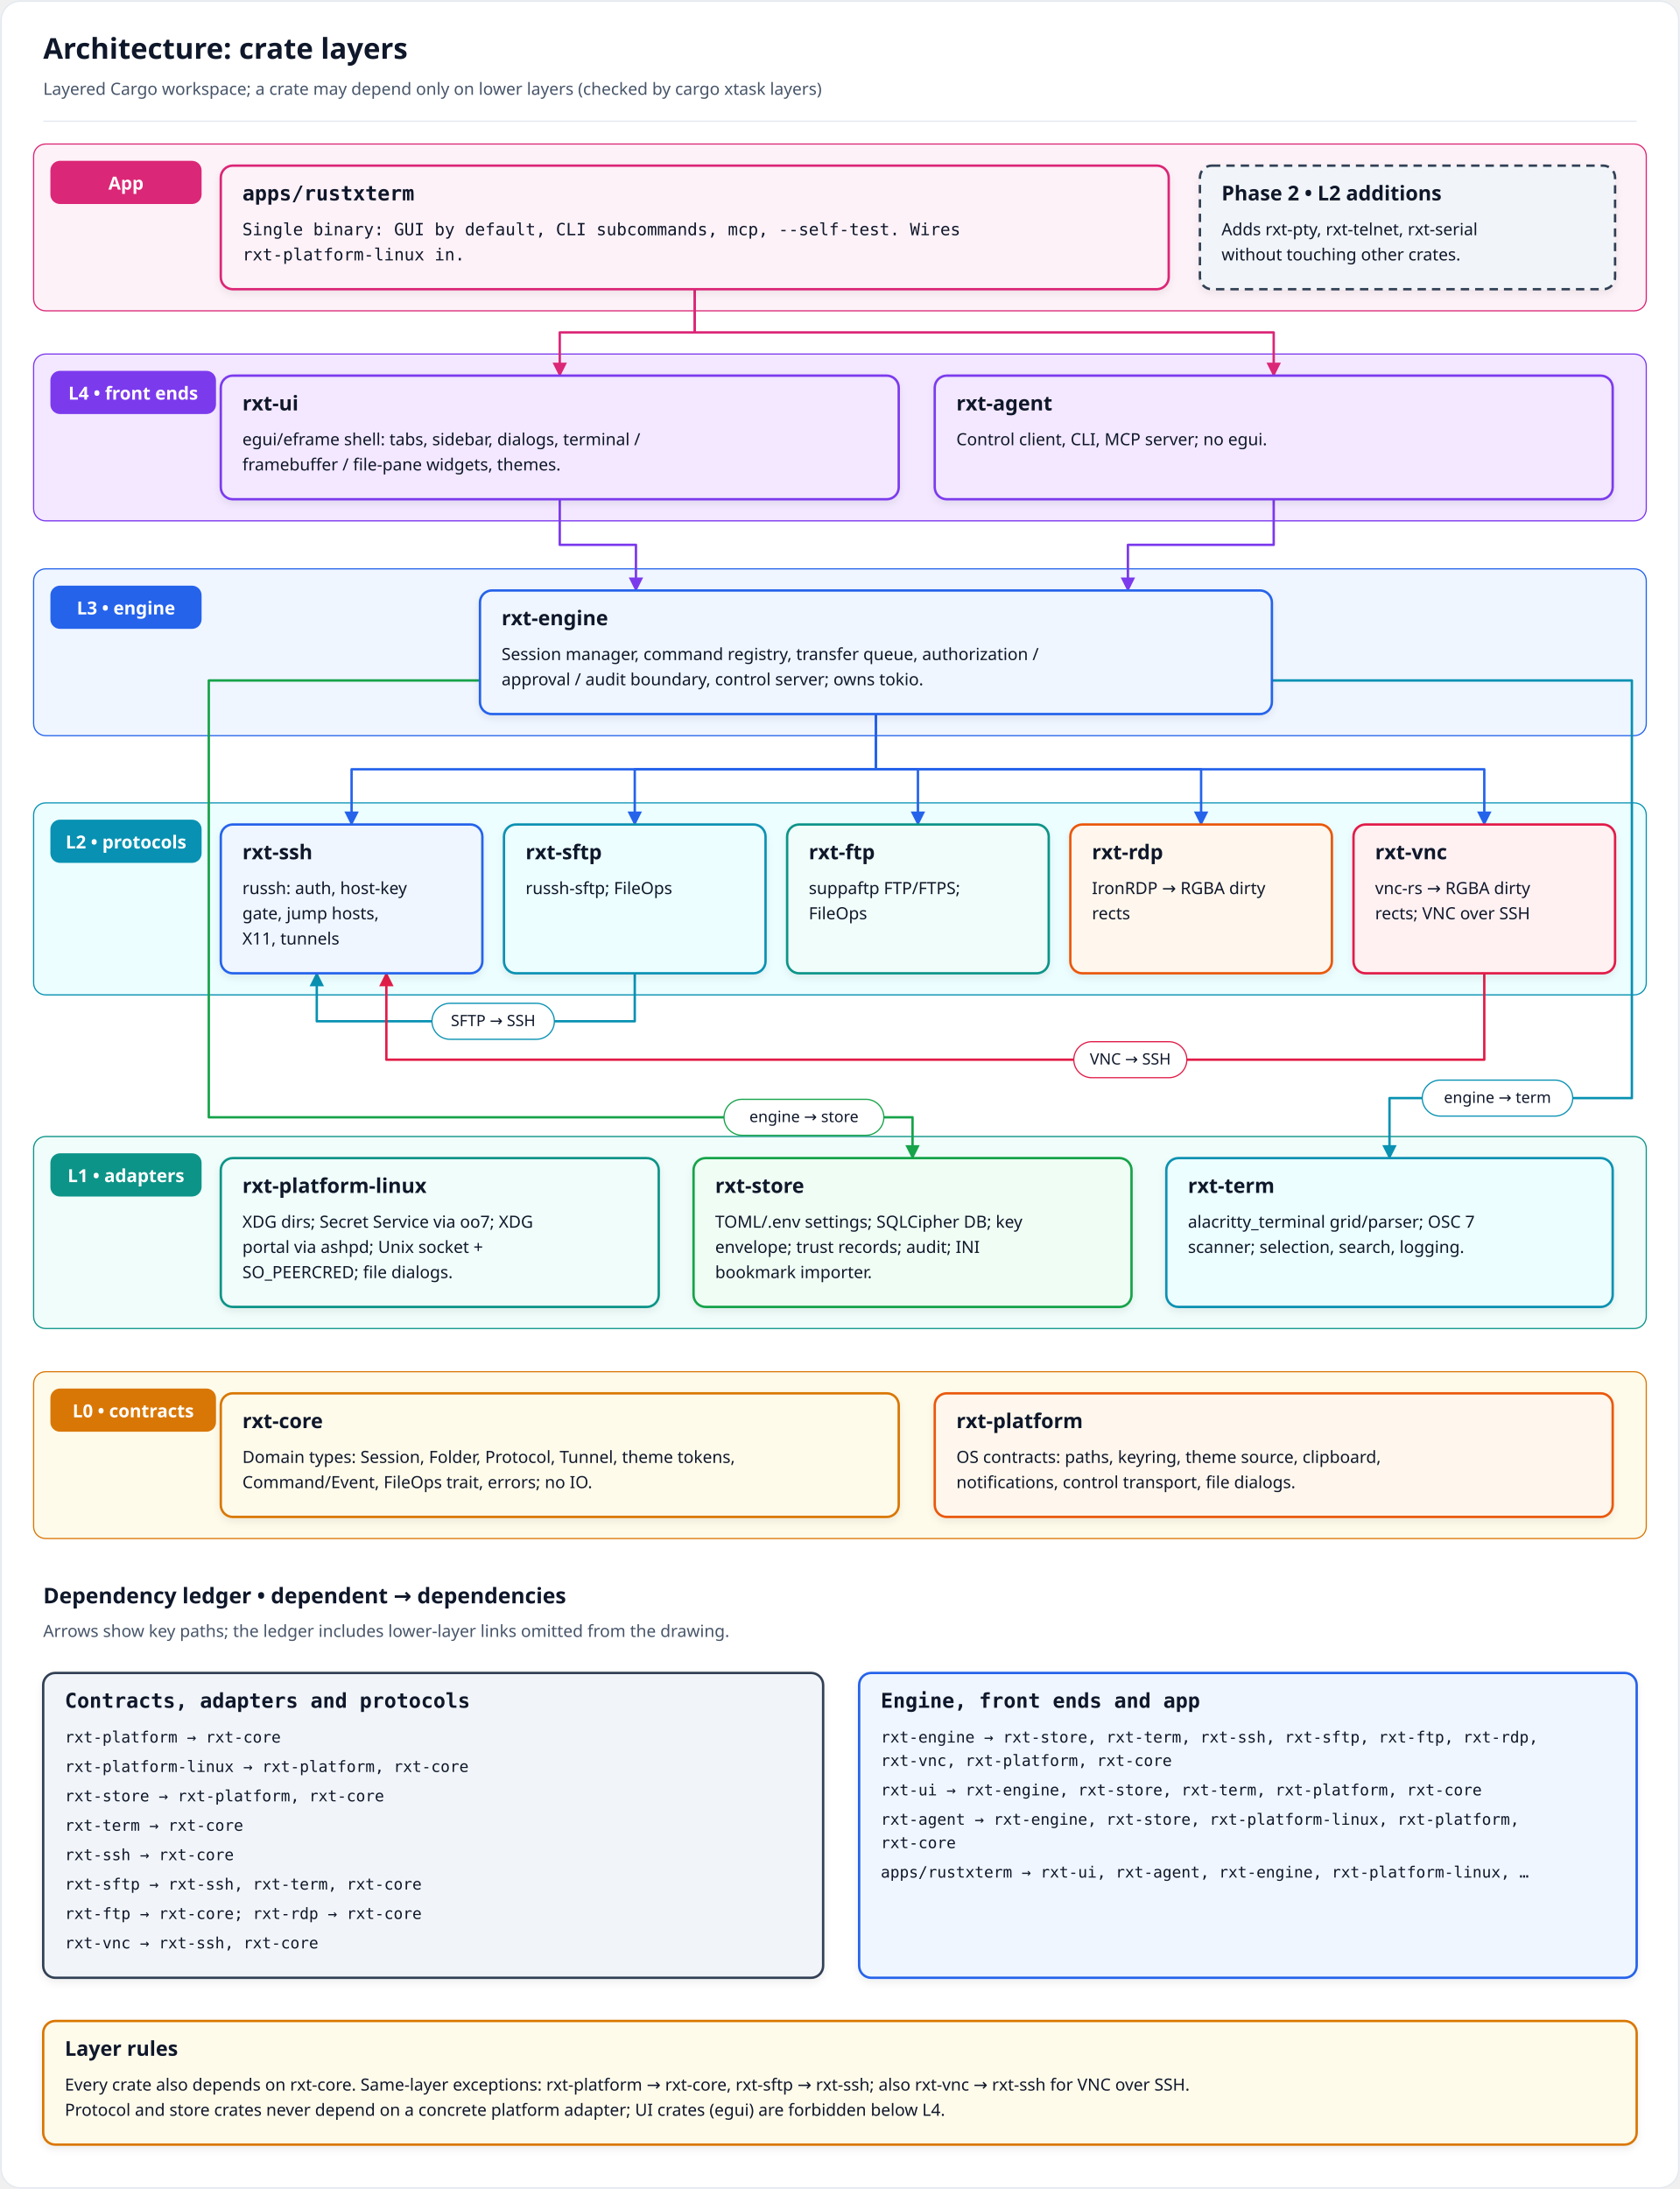
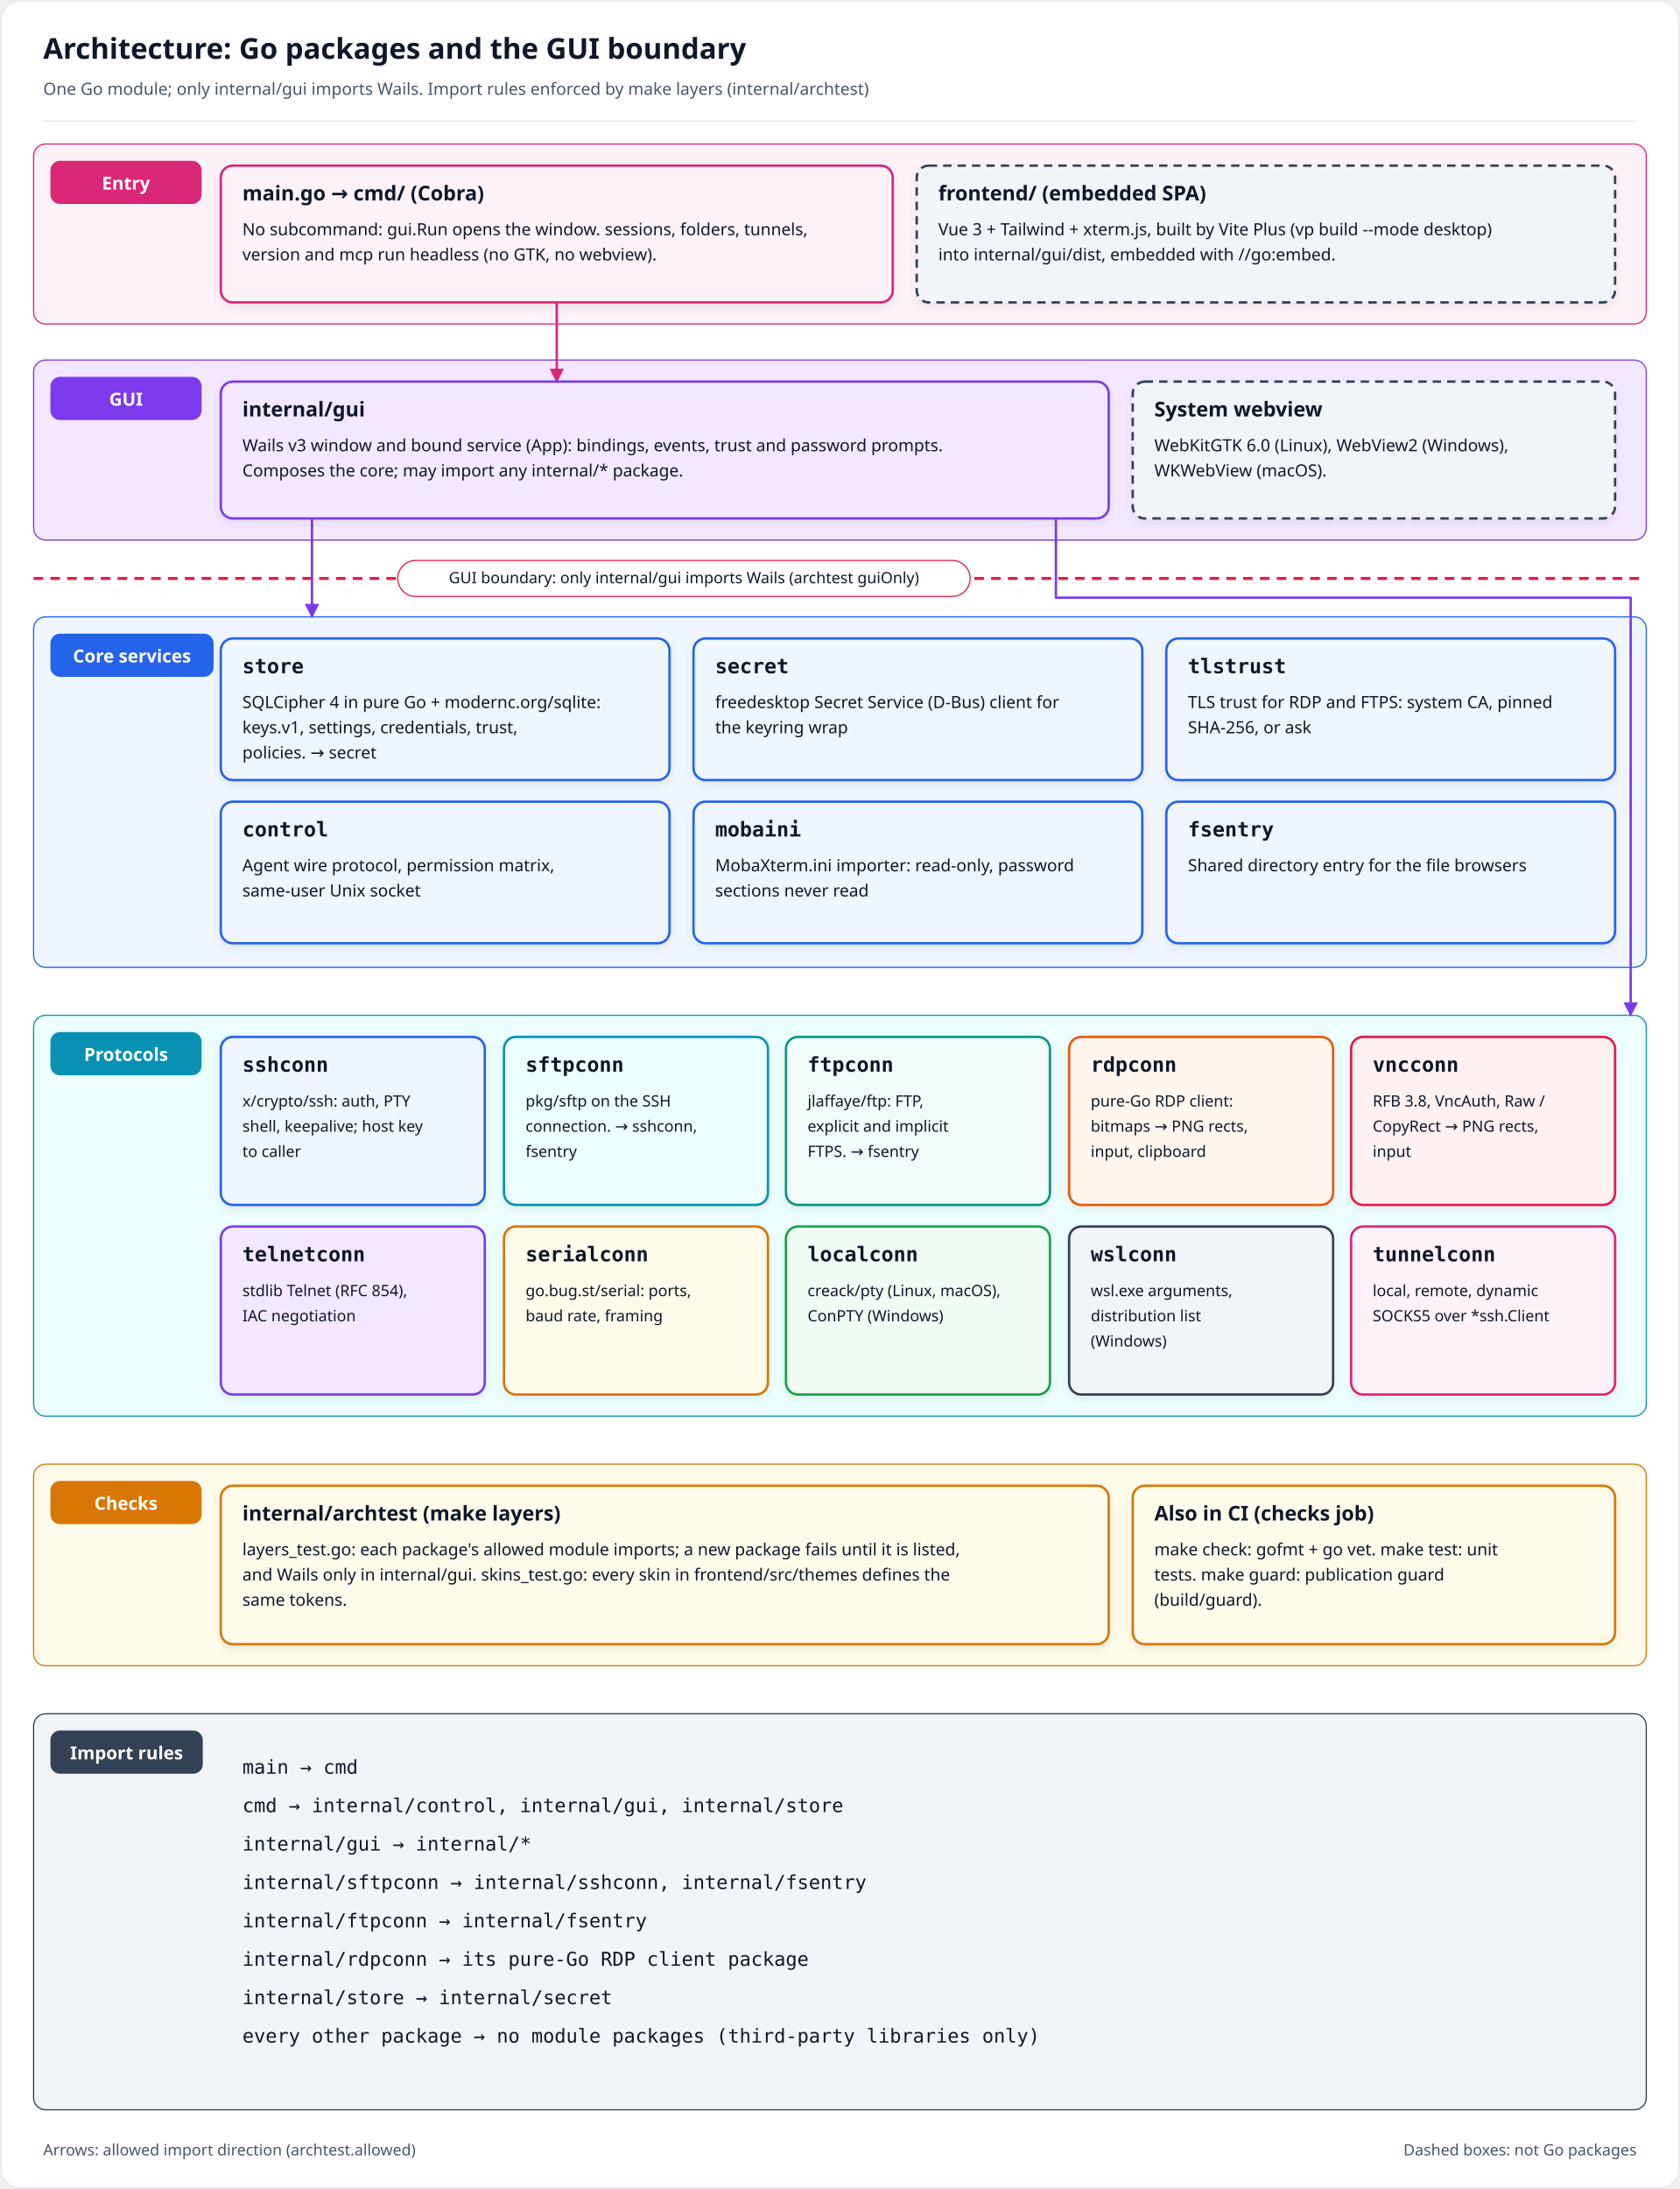
<svg xmlns="http://www.w3.org/2000/svg" width="1400" height="1824" viewBox="0 0 1400 1824" font-family="Noto Sans, DejaVu Sans, Liberation Sans, Arial, sans-serif">
  <defs>
    <filter id="shadow" x="-10%" y="-10%" width="120%" height="125%">
      <feDropShadow dx="0" dy="3" stdDeviation="3" flood-color="#0f172a" flood-opacity="0.07" />
    </filter>
    <marker id="a-violet" viewBox="0 0 10 10" refX="9" refY="5" markerWidth="6" markerHeight="6" orient="auto-start-reverse">
      <path d="M0 0 L10 5 L0 10 Z" fill="#7c3aed" />
    </marker>
    <marker id="a-start-violet" viewBox="0 0 10 10" refX="9" refY="5" markerWidth="6" markerHeight="6" orient="auto-start-reverse">
      <path d="M0 0 L10 5 L0 10 Z" fill="#7c3aed" />
    </marker>
    <marker id="a-blue" viewBox="0 0 10 10" refX="9" refY="5" markerWidth="6" markerHeight="6" orient="auto-start-reverse">
      <path d="M0 0 L10 5 L0 10 Z" fill="#2563eb" />
    </marker>
    <marker id="a-start-blue" viewBox="0 0 10 10" refX="9" refY="5" markerWidth="6" markerHeight="6" orient="auto-start-reverse">
      <path d="M0 0 L10 5 L0 10 Z" fill="#2563eb" />
    </marker>
    <marker id="a-cyan" viewBox="0 0 10 10" refX="9" refY="5" markerWidth="6" markerHeight="6" orient="auto-start-reverse">
      <path d="M0 0 L10 5 L0 10 Z" fill="#0891b2" />
    </marker>
    <marker id="a-start-cyan" viewBox="0 0 10 10" refX="9" refY="5" markerWidth="6" markerHeight="6" orient="auto-start-reverse">
      <path d="M0 0 L10 5 L0 10 Z" fill="#0891b2" />
    </marker>
    <marker id="a-teal" viewBox="0 0 10 10" refX="9" refY="5" markerWidth="6" markerHeight="6" orient="auto-start-reverse">
      <path d="M0 0 L10 5 L0 10 Z" fill="#0d9488" />
    </marker>
    <marker id="a-start-teal" viewBox="0 0 10 10" refX="9" refY="5" markerWidth="6" markerHeight="6" orient="auto-start-reverse">
      <path d="M0 0 L10 5 L0 10 Z" fill="#0d9488" />
    </marker>
    <marker id="a-green" viewBox="0 0 10 10" refX="9" refY="5" markerWidth="6" markerHeight="6" orient="auto-start-reverse">
      <path d="M0 0 L10 5 L0 10 Z" fill="#16a34a" />
    </marker>
    <marker id="a-start-green" viewBox="0 0 10 10" refX="9" refY="5" markerWidth="6" markerHeight="6" orient="auto-start-reverse">
      <path d="M0 0 L10 5 L0 10 Z" fill="#16a34a" />
    </marker>
    <marker id="a-amber" viewBox="0 0 10 10" refX="9" refY="5" markerWidth="6" markerHeight="6" orient="auto-start-reverse">
      <path d="M0 0 L10 5 L0 10 Z" fill="#d97706" />
    </marker>
    <marker id="a-start-amber" viewBox="0 0 10 10" refX="9" refY="5" markerWidth="6" markerHeight="6" orient="auto-start-reverse">
      <path d="M0 0 L10 5 L0 10 Z" fill="#d97706" />
    </marker>
    <marker id="a-orange" viewBox="0 0 10 10" refX="9" refY="5" markerWidth="6" markerHeight="6" orient="auto-start-reverse">
      <path d="M0 0 L10 5 L0 10 Z" fill="#ea580c" />
    </marker>
    <marker id="a-start-orange" viewBox="0 0 10 10" refX="9" refY="5" markerWidth="6" markerHeight="6" orient="auto-start-reverse">
      <path d="M0 0 L10 5 L0 10 Z" fill="#ea580c" />
    </marker>
    <marker id="a-rose" viewBox="0 0 10 10" refX="9" refY="5" markerWidth="6" markerHeight="6" orient="auto-start-reverse">
      <path d="M0 0 L10 5 L0 10 Z" fill="#e11d48" />
    </marker>
    <marker id="a-start-rose" viewBox="0 0 10 10" refX="9" refY="5" markerWidth="6" markerHeight="6" orient="auto-start-reverse">
      <path d="M0 0 L10 5 L0 10 Z" fill="#e11d48" />
    </marker>
    <marker id="a-pink" viewBox="0 0 10 10" refX="9" refY="5" markerWidth="6" markerHeight="6" orient="auto-start-reverse">
      <path d="M0 0 L10 5 L0 10 Z" fill="#db2777" />
    </marker>
    <marker id="a-start-pink" viewBox="0 0 10 10" refX="9" refY="5" markerWidth="6" markerHeight="6" orient="auto-start-reverse">
      <path d="M0 0 L10 5 L0 10 Z" fill="#db2777" />
    </marker>
    <marker id="a-slate" viewBox="0 0 10 10" refX="9" refY="5" markerWidth="6" markerHeight="6" orient="auto-start-reverse">
      <path d="M0 0 L10 5 L0 10 Z" fill="#334155" />
    </marker>
    <marker id="a-start-slate" viewBox="0 0 10 10" refX="9" refY="5" markerWidth="6" markerHeight="6" orient="auto-start-reverse">
      <path d="M0 0 L10 5 L0 10 Z" fill="#334155" />
    </marker>
  </defs>
  <rect x="1" y="1" width="1398" height="1822" rx="16" fill="#ffffff" stroke="#e2e8f0" stroke-width="1" />
  <path d="M36 101 H1364" stroke="#e2e8f0" />
-   <rect x="28" y="120" width="1344" height="139" rx="10" fill="#fdf2f8" stroke="#db2777" stroke-width="1" />
+   <rect x="28" y="120" width="1344" height="150" rx="10" fill="#fdf2f8" stroke="#db2777" stroke-width="1" />
  <rect x="42" y="134" width="126" height="36" rx="8" fill="#db2777" stroke="#db2777" stroke-width="0" />
-   <text x="105.0" y="158" font-size="15" fill="#ffffff" text-anchor="middle" font-weight="700">App</text>
-   <rect x="28" y="295" width="1344" height="139" rx="10" fill="#f3e8ff" stroke="#7c3aed" stroke-width="1" />
-   <rect x="42" y="309" width="138" height="36" rx="8" fill="#7c3aed" stroke="#7c3aed" stroke-width="0" />
-   <text x="111.0" y="333" font-size="15" fill="#ffffff" text-anchor="middle" font-weight="700">L4 • front ends</text>
-   <rect x="28" y="474" width="1344" height="139" rx="10" fill="#eff6ff" stroke="#2563eb" stroke-width="1" />
-   <rect x="42" y="488" width="126" height="36" rx="8" fill="#2563eb" stroke="#2563eb" stroke-width="0" />
-   <text x="105.0" y="512" font-size="15" fill="#ffffff" text-anchor="middle" font-weight="700">L3 • engine</text>
-   <rect x="28" y="669" width="1344" height="160" rx="10" fill="#ecfeff" stroke="#0891b2" stroke-width="1" />
-   <rect x="42" y="683" width="126" height="36" rx="8" fill="#0891b2" stroke="#0891b2" stroke-width="0" />
-   <text x="105.0" y="707" font-size="15" fill="#ffffff" text-anchor="middle" font-weight="700">L2 • protocols</text>
-   <rect x="28" y="947" width="1344" height="160" rx="10" fill="#f0fdfa" stroke="#0d9488" stroke-width="1" />
-   <rect x="42" y="961" width="126" height="36" rx="8" fill="#0d9488" stroke="#0d9488" stroke-width="0" />
-   <text x="105.0" y="985" font-size="15" fill="#ffffff" text-anchor="middle" font-weight="700">L1 • adapters</text>
-   <rect x="28" y="1143" width="1344" height="139" rx="10" fill="#fffbeb" stroke="#d97706" stroke-width="1" />
-   <rect x="42" y="1157" width="138" height="36" rx="8" fill="#d97706" stroke="#d97706" stroke-width="0" />
-   <text x="111.0" y="1181" font-size="15" fill="#ffffff" text-anchor="middle" font-weight="700">L0 • contracts</text>
-   <path d="M579,241 L579,277 L466.5,277 L466.5,313" fill="none" stroke="#db2777" stroke-width="2" stroke-linejoin="round" marker-end="url(#a-pink)" />
-   <path d="M579,241 L579,277 L1061.5,277 L1061.5,313" fill="none" stroke="#db2777" stroke-width="2" stroke-linejoin="round" marker-end="url(#a-pink)" />
-   <path d="M466.5,416 L466.5,454 L530,454 L530,492" fill="none" stroke="#7c3aed" stroke-width="2" stroke-linejoin="round" marker-end="url(#a-violet)" />
-   <path d="M1061.5,416 L1061.5,454 L940,454 L940,492" fill="none" stroke="#7c3aed" stroke-width="2" stroke-linejoin="round" marker-end="url(#a-violet)" />
-   <path d="M730,595 L730,641 L293.0,641 L293.0,687" fill="none" stroke="#2563eb" stroke-width="2" stroke-linejoin="round" marker-end="url(#a-blue)" />
-   <path d="M730,595 L730,641 L529.0,641 L529.0,687" fill="none" stroke="#2563eb" stroke-width="2" stroke-linejoin="round" marker-end="url(#a-blue)" />
-   <path d="M730,595 L730,641 L765.0,641 L765.0,687" fill="none" stroke="#2563eb" stroke-width="2" stroke-linejoin="round" marker-end="url(#a-blue)" />
-   <path d="M730,595 L730,641 L1001.0,641 L1001.0,687" fill="none" stroke="#2563eb" stroke-width="2" stroke-linejoin="round" marker-end="url(#a-blue)" />
-   <path d="M730,595 L730,641 L1237.0,641 L1237.0,687" fill="none" stroke="#2563eb" stroke-width="2" stroke-linejoin="round" marker-end="url(#a-blue)" />
-   <path d="M529,811 L529,851 L264,851 L264,811" fill="none" stroke="#0891b2" stroke-width="2" stroke-linejoin="round" marker-end="url(#a-cyan)" />
-   <path d="M1237,811 L1237,883 L322,883 L322,811" fill="none" stroke="#e11d48" stroke-width="2" stroke-linejoin="round" marker-end="url(#a-rose)" />
-   <path d="M400,567 L174,567 L174,931 L760.5,931 L760.5,965" fill="none" stroke="#16a34a" stroke-width="2" stroke-linejoin="round" marker-end="url(#a-green)" />
-   <path d="M1060,567 L1360,567 L1360,915 L1158,915 L1158,965" fill="none" stroke="#0891b2" stroke-width="2" stroke-linejoin="round" marker-end="url(#a-cyan)" />
-   <text x="36" y="49" font-size="24" fill="#0f172a" text-anchor="start" font-weight="700">Architecture: crate layers</text>
-   <text x="36" y="79" font-size="14" fill="#475569" text-anchor="start">Layered Cargo workspace; a crate may depend only on lower layers (checked by cargo xtask layers)</text>
-   <rect x="184" y="138" width="790" height="103" rx="10" fill="#fdf2f8" stroke="#db2777" stroke-width="2" filter="url(#shadow)" />
-   <text x="202" y="167" font-size="17" fill="#0f172a" text-anchor="start" font-weight="700" font-family="DejaVu Sans Mono, monospace">apps/rustxterm</text>
-   <text x="202" y="196" font-size="14" fill="#0f172a" text-anchor="start" font-family="DejaVu Sans Mono, monospace">Single binary: GUI by default, CLI subcommands, mcp, --self-test. Wires</text>
-   <text x="202" y="217.0" font-size="14" fill="#0f172a" text-anchor="start" font-family="DejaVu Sans Mono, monospace">rxt-platform-linux in.</text>
-   <rect x="1000" y="138" width="346" height="103" rx="10" fill="#f1f5f9" stroke="#334155" stroke-width="2" stroke-dasharray="7 5" filter="url(#shadow)" />
-   <text x="1018" y="167" font-size="17" fill="#0f172a" text-anchor="start" font-weight="700">Phase 2 • L2 additions</text>
-   <text x="1018" y="196" font-size="14" fill="#0f172a" text-anchor="start">Adds rxt-pty, rxt-telnet, rxt-serial</text>
-   <text x="1018" y="217.0" font-size="14" fill="#0f172a" text-anchor="start">without touching other crates.</text>
-   <rect x="184" y="313" width="565" height="103" rx="10" fill="#f3e8ff" stroke="#7c3aed" stroke-width="2" filter="url(#shadow)" />
-   <text x="202" y="342" font-size="17" fill="#0f172a" text-anchor="start" font-weight="700">rxt-ui</text>
-   <text x="202" y="371" font-size="14" fill="#0f172a" text-anchor="start">egui/eframe shell: tabs, sidebar, dialogs, terminal /</text>
-   <text x="202" y="392.0" font-size="14" fill="#0f172a" text-anchor="start">framebuffer / file-pane widgets, themes.</text>
-   <rect x="779" y="313" width="565" height="103" rx="10" fill="#f3e8ff" stroke="#7c3aed" stroke-width="2" filter="url(#shadow)" />
-   <text x="797" y="342" font-size="17" fill="#0f172a" text-anchor="start" font-weight="700">rxt-agent</text>
-   <text x="797" y="371" font-size="14" fill="#0f172a" text-anchor="start">Control client, CLI, MCP server; no egui.</text>
-   <rect x="400" y="492" width="660" height="103" rx="10" fill="#eff6ff" stroke="#2563eb" stroke-width="2" filter="url(#shadow)" />
-   <text x="418" y="521" font-size="17" fill="#0f172a" text-anchor="start" font-weight="700">rxt-engine</text>
-   <text x="418" y="550" font-size="14" fill="#0f172a" text-anchor="start">Session manager, command registry, transfer queue, authorization /</text>
-   <text x="418" y="571.0" font-size="14" fill="#0f172a" text-anchor="start">approval / audit boundary, control server; owns tokio.</text>
-   <rect x="184" y="687" width="218" height="124" rx="10" fill="#eff6ff" stroke="#2563eb" stroke-width="2" filter="url(#shadow)" />
-   <text x="202" y="716" font-size="17" fill="#0f172a" text-anchor="start" font-weight="700">rxt-ssh</text>
-   <text x="202" y="745" font-size="14" fill="#0f172a" text-anchor="start">russh: auth, host-key</text>
-   <text x="202" y="766.0" font-size="14" fill="#0f172a" text-anchor="start">gate, jump hosts,</text>
-   <text x="202" y="787.0" font-size="14" fill="#0f172a" text-anchor="start">X11, tunnels</text>
-   <rect x="420" y="687" width="218" height="124" rx="10" fill="#ecfeff" stroke="#0891b2" stroke-width="2" filter="url(#shadow)" />
-   <text x="438" y="716" font-size="17" fill="#0f172a" text-anchor="start" font-weight="700">rxt-sftp</text>
-   <text x="438" y="745" font-size="14" fill="#0f172a" text-anchor="start">russh-sftp; FileOps</text>
-   <rect x="656" y="687" width="218" height="124" rx="10" fill="#f0fdfa" stroke="#0d9488" stroke-width="2" filter="url(#shadow)" />
-   <text x="674" y="716" font-size="17" fill="#0f172a" text-anchor="start" font-weight="700">rxt-ftp</text>
-   <text x="674" y="745" font-size="14" fill="#0f172a" text-anchor="start">suppaftp FTP/FTPS;</text>
-   <text x="674" y="766.0" font-size="14" fill="#0f172a" text-anchor="start">FileOps</text>
-   <rect x="892" y="687" width="218" height="124" rx="10" fill="#fff7ed" stroke="#ea580c" stroke-width="2" filter="url(#shadow)" />
-   <text x="910" y="716" font-size="17" fill="#0f172a" text-anchor="start" font-weight="700">rxt-rdp</text>
-   <text x="910" y="745" font-size="14" fill="#0f172a" text-anchor="start">IronRDP → RGBA dirty</text>
-   <text x="910" y="766.0" font-size="14" fill="#0f172a" text-anchor="start">rects</text>
-   <rect x="1128" y="687" width="218" height="124" rx="10" fill="#fff1f2" stroke="#e11d48" stroke-width="2" filter="url(#shadow)" />
-   <text x="1146" y="716" font-size="17" fill="#0f172a" text-anchor="start" font-weight="700">rxt-vnc</text>
-   <text x="1146" y="745" font-size="14" fill="#0f172a" text-anchor="start">vnc-rs → RGBA dirty</text>
-   <text x="1146" y="766.0" font-size="14" fill="#0f172a" text-anchor="start">rects; VNC over SSH</text>
-   <rect x="184" y="965" width="365" height="124" rx="10" fill="#f0fdfa" stroke="#0d9488" stroke-width="2" filter="url(#shadow)" />
-   <text x="202" y="994" font-size="17" fill="#0f172a" text-anchor="start" font-weight="700">rxt-platform-linux</text>
-   <text x="202" y="1023" font-size="14" fill="#0f172a" text-anchor="start">XDG dirs; Secret Service via oo7; XDG</text>
-   <text x="202" y="1044.0" font-size="14" fill="#0f172a" text-anchor="start">portal via ashpd; Unix socket +</text>
-   <text x="202" y="1065.0" font-size="14" fill="#0f172a" text-anchor="start">SO_PEERCRED; file dialogs.</text>
-   <rect x="578" y="965" width="365" height="124" rx="10" fill="#f0fdf4" stroke="#16a34a" stroke-width="2" filter="url(#shadow)" />
-   <text x="596" y="994" font-size="17" fill="#0f172a" text-anchor="start" font-weight="700">rxt-store</text>
-   <text x="596" y="1023" font-size="14" fill="#0f172a" text-anchor="start">TOML/.env settings; SQLCipher DB; key</text>
-   <text x="596" y="1044.0" font-size="14" fill="#0f172a" text-anchor="start">envelope; trust records; audit; INI</text>
-   <text x="596" y="1065.0" font-size="14" fill="#0f172a" text-anchor="start">bookmark importer.</text>
-   <rect x="972" y="965" width="372" height="124" rx="10" fill="#ecfeff" stroke="#0891b2" stroke-width="2" filter="url(#shadow)" />
-   <text x="990" y="994" font-size="17" fill="#0f172a" text-anchor="start" font-weight="700">rxt-term</text>
-   <text x="990" y="1023" font-size="14" fill="#0f172a" text-anchor="start">alacritty_terminal grid/parser; OSC 7</text>
-   <text x="990" y="1044.0" font-size="14" fill="#0f172a" text-anchor="start">scanner; selection, search, logging.</text>
-   <rect x="184" y="1161" width="565" height="103" rx="10" fill="#fffbeb" stroke="#d97706" stroke-width="2" filter="url(#shadow)" />
-   <text x="202" y="1190" font-size="17" fill="#0f172a" text-anchor="start" font-weight="700">rxt-core</text>
-   <text x="202" y="1219" font-size="14" fill="#0f172a" text-anchor="start">Domain types: Session, Folder, Protocol, Tunnel, theme tokens,</text>
-   <text x="202" y="1240.0" font-size="14" fill="#0f172a" text-anchor="start">Command/Event, FileOps trait, errors; no IO.</text>
-   <rect x="779" y="1161" width="565" height="103" rx="10" fill="#fff7ed" stroke="#ea580c" stroke-width="2" filter="url(#shadow)" />
-   <text x="797" y="1190" font-size="17" fill="#0f172a" text-anchor="start" font-weight="700">rxt-platform</text>
-   <text x="797" y="1219" font-size="14" fill="#0f172a" text-anchor="start">OS contracts: paths, keyring, theme source, clipboard,</text>
-   <text x="797" y="1240.0" font-size="14" fill="#0f172a" text-anchor="start">notifications, control transport, file dialogs.</text>
-   <text x="36" y="1336" font-size="18" fill="#0f172a" text-anchor="start" font-weight="700">Dependency ledger • dependent → dependencies</text>
-   <text x="36" y="1364" font-size="14" fill="#475569" text-anchor="start">Arrows show key paths; the ledger includes lower-layer links omitted from the drawing.</text>
-   <rect x="36" y="1394" width="650" height="254" rx="10" fill="#f1f5f9" stroke="#334155" stroke-width="2" filter="url(#shadow)" />
-   <text x="54" y="1423" font-size="17" fill="#0f172a" text-anchor="start" font-weight="700" font-family="DejaVu Sans Mono, monospace">Contracts, adapters and protocols</text>
-   <text x="54" y="1452" font-size="13" fill="#0f172a" text-anchor="start" font-family="DejaVu Sans Mono, monospace">rxt-platform → rxt-core</text>
-   <text x="54" y="1476.5" font-size="13" fill="#0f172a" text-anchor="start" font-family="DejaVu Sans Mono, monospace">rxt-platform-linux → rxt-platform, rxt-core</text>
-   <text x="54" y="1501.0" font-size="13" fill="#0f172a" text-anchor="start" font-family="DejaVu Sans Mono, monospace">rxt-store → rxt-platform, rxt-core</text>
-   <text x="54" y="1525.5" font-size="13" fill="#0f172a" text-anchor="start" font-family="DejaVu Sans Mono, monospace">rxt-term → rxt-core</text>
-   <text x="54" y="1550.0" font-size="13" fill="#0f172a" text-anchor="start" font-family="DejaVu Sans Mono, monospace">rxt-ssh → rxt-core</text>
-   <text x="54" y="1574.5" font-size="13" fill="#0f172a" text-anchor="start" font-family="DejaVu Sans Mono, monospace">rxt-sftp → rxt-ssh, rxt-term, rxt-core</text>
-   <text x="54" y="1599.0" font-size="13" fill="#0f172a" text-anchor="start" font-family="DejaVu Sans Mono, monospace">rxt-ftp → rxt-core; rxt-rdp → rxt-core</text>
-   <text x="54" y="1623.5" font-size="13" fill="#0f172a" text-anchor="start" font-family="DejaVu Sans Mono, monospace">rxt-vnc → rxt-ssh, rxt-core</text>
-   <rect x="716" y="1394" width="648" height="254" rx="10" fill="#eff6ff" stroke="#2563eb" stroke-width="2" filter="url(#shadow)" />
-   <text x="734" y="1423" font-size="17" fill="#0f172a" text-anchor="start" font-weight="700" font-family="DejaVu Sans Mono, monospace">Engine, front ends and app</text>
-   <text x="734" y="1452" font-size="13" fill="#0f172a" text-anchor="start" font-family="DejaVu Sans Mono, monospace">rxt-engine → rxt-store, rxt-term, rxt-ssh, rxt-sftp, rxt-ftp, rxt-rdp,</text>
-   <text x="734" y="1471.5" font-size="13" fill="#0f172a" text-anchor="start" font-family="DejaVu Sans Mono, monospace">rxt-vnc, rxt-platform, rxt-core</text>
-   <text x="734" y="1496.0" font-size="13" fill="#0f172a" text-anchor="start" font-family="DejaVu Sans Mono, monospace">rxt-ui → rxt-engine, rxt-store, rxt-term, rxt-platform, rxt-core</text>
-   <text x="734" y="1520.5" font-size="13" fill="#0f172a" text-anchor="start" font-family="DejaVu Sans Mono, monospace">rxt-agent → rxt-engine, rxt-store, rxt-platform-linux, rxt-platform,</text>
-   <text x="734" y="1540.0" font-size="13" fill="#0f172a" text-anchor="start" font-family="DejaVu Sans Mono, monospace">rxt-core</text>
-   <text x="734" y="1564.5" font-size="13" fill="#0f172a" text-anchor="start" font-family="DejaVu Sans Mono, monospace">apps/rustxterm → rxt-ui, rxt-agent, rxt-engine, rxt-platform-linux, …</text>
-   <rect x="36" y="1684" width="1328" height="103" rx="10" fill="#fffbeb" stroke="#d97706" stroke-width="2" filter="url(#shadow)" />
-   <text x="54" y="1713" font-size="17" fill="#0f172a" text-anchor="start" font-weight="700">Layer rules</text>
-   <text x="54" y="1742" font-size="14" fill="#0f172a" text-anchor="start">Every crate also depends on rxt-core. Same-layer exceptions: rxt-platform → rxt-core, rxt-sftp → rxt-ssh; also rxt-vnc → rxt-ssh for VNC over SSH.</text>
-   <text x="54" y="1763.0" font-size="14" fill="#0f172a" text-anchor="start">Protocol and store crates never depend on a concrete platform adapter; UI crates (egui) are forbidden below L4.</text>
-   <rect x="360.0" y="836" width="102.0" height="30" rx="15" fill="#ffffff" stroke="#0891b2" stroke-width="1" />
-   <text x="411" y="855" font-size="13" fill="#0f172a" text-anchor="middle">SFTP → SSH</text>
-   <rect x="894.9" y="868" width="94.2" height="30" rx="15" fill="#ffffff" stroke="#e11d48" stroke-width="1" />
-   <text x="942" y="887" font-size="13" fill="#0f172a" text-anchor="middle">VNC → SSH</text>
-   <rect x="603.4" y="916" width="133.2" height="30" rx="15" fill="#ffffff" stroke="#16a34a" stroke-width="1" />
-   <text x="670" y="935" font-size="13" fill="#0f172a" text-anchor="middle">engine → store</text>
-   <rect x="1185.3" y="900" width="125.4" height="30" rx="15" fill="#ffffff" stroke="#0891b2" stroke-width="1" />
-   <text x="1248" y="919" font-size="13" fill="#0f172a" text-anchor="middle">engine → term</text>
+   <text x="105.0" y="158" font-size="15" fill="#ffffff" text-anchor="middle" font-weight="700">Entry</text>
+   <rect x="28" y="300" width="1344" height="150" rx="10" fill="#f3e8ff" stroke="#7c3aed" stroke-width="1" />
+   <rect x="42" y="314" width="126" height="36" rx="8" fill="#7c3aed" stroke="#7c3aed" stroke-width="0" />
+   <text x="105.0" y="338" font-size="15" fill="#ffffff" text-anchor="middle" font-weight="700">GUI</text>
+   <path d="M464,252 L464,318" fill="none" stroke="#db2777" stroke-width="2" stroke-linejoin="round" marker-end="url(#a-pink)" />
+   <path d="M28,482 L1372,482" fill="none" stroke="#e11d48" stroke-width="2.5" stroke-dasharray="8 6" />
+   <rect x="28" y="514" width="1344" height="292" rx="10" fill="#eff6ff" stroke="#2563eb" stroke-width="1" />
+   <rect x="42" y="528" width="136" height="36" rx="8" fill="#2563eb" stroke="#2563eb" stroke-width="0" />
+   <text x="110.0" y="552" font-size="15" fill="#ffffff" text-anchor="middle" font-weight="700">Core services</text>
+   <rect x="28" y="846" width="1344" height="334" rx="10" fill="#ecfeff" stroke="#0891b2" stroke-width="1" />
+   <rect x="42" y="860" width="126" height="36" rx="8" fill="#0891b2" stroke="#0891b2" stroke-width="0" />
+   <text x="105.0" y="884" font-size="15" fill="#ffffff" text-anchor="middle" font-weight="700">Protocols</text>
+   <path d="M260,432 L260,514" fill="none" stroke="#7c3aed" stroke-width="2" stroke-linejoin="round" marker-end="url(#a-violet)" />
+   <path d="M880,432 L880,498 L1359,498 L1359,846" fill="none" stroke="#7c3aed" stroke-width="2" stroke-linejoin="round" marker-end="url(#a-violet)" />
+   <rect x="28" y="1220" width="1344" height="168" rx="10" fill="#fffbeb" stroke="#d97706" stroke-width="1" />
+   <rect x="42" y="1234" width="126" height="36" rx="8" fill="#d97706" stroke="#d97706" stroke-width="0" />
+   <text x="105.0" y="1258" font-size="15" fill="#ffffff" text-anchor="middle" font-weight="700">Checks</text>
+   <rect x="28" y="1428" width="1344" height="330" rx="10" fill="#f1f5f9" stroke="#334155" stroke-width="1" />
+   <rect x="42" y="1442" width="127" height="36" rx="8" fill="#334155" stroke="#334155" stroke-width="0" />
+   <text x="105.5" y="1466" font-size="15" fill="#ffffff" text-anchor="middle" font-weight="700">Import rules</text>
+   <text x="36" y="49" font-size="24" fill="#0f172a" text-anchor="start" font-weight="700">Architecture: Go packages and the GUI boundary</text>
+   <text x="36" y="79" font-size="14" fill="#475569" text-anchor="start">One Go module; only internal/gui imports Wails. Import rules enforced by make layers (internal/archtest)</text>
+   <rect x="184" y="138" width="560" height="114" rx="10" fill="#fdf2f8" stroke="#db2777" stroke-width="2" filter="url(#shadow)" />
+   <text x="202" y="167" font-size="17" fill="#0f172a" text-anchor="start" font-weight="700">main.go → cmd/ (Cobra)</text>
+   <text x="202" y="196" font-size="14" fill="#0f172a" text-anchor="start">No subcommand: gui.Run opens the window. sessions, folders, tunnels,</text>
+   <text x="202" y="217" font-size="14" fill="#0f172a" text-anchor="start">version and mcp run headless (no GTK, no webview).</text>
+   <rect x="764" y="138" width="582" height="114" rx="10" fill="#f1f5f9" stroke="#334155" stroke-width="2" stroke-dasharray="7 5" filter="url(#shadow)" />
+   <text x="782" y="167" font-size="17" fill="#0f172a" text-anchor="start" font-weight="700">frontend/ (embedded SPA)</text>
+   <text x="782" y="196" font-size="14" fill="#0f172a" text-anchor="start">Vue 3 + Tailwind + xterm.js, built by Vite Plus (vp build --mode desktop)</text>
+   <text x="782" y="217" font-size="14" fill="#0f172a" text-anchor="start">into internal/gui/dist, embedded with //go:embed.</text>
+   <rect x="184" y="318" width="740" height="114" rx="10" fill="#f3e8ff" stroke="#7c3aed" stroke-width="2" filter="url(#shadow)" />
+   <text x="202" y="347" font-size="17" fill="#0f172a" text-anchor="start" font-weight="700">internal/gui</text>
+   <text x="202" y="376" font-size="14" fill="#0f172a" text-anchor="start">Wails v3 window and bound service (App): bindings, events, trust and password prompts.</text>
+   <text x="202" y="397" font-size="14" fill="#0f172a" text-anchor="start">Composes the core; may import any internal/* package.</text>
+   <rect x="944" y="318" width="402" height="114" rx="10" fill="#f1f5f9" stroke="#334155" stroke-width="2" stroke-dasharray="7 5" filter="url(#shadow)" />
+   <text x="962" y="347" font-size="17" fill="#0f172a" text-anchor="start" font-weight="700">System webview</text>
+   <text x="962" y="376" font-size="14" fill="#0f172a" text-anchor="start">WebKitGTK 6.0 (Linux), WebView2 (Windows),</text>
+   <text x="962" y="397" font-size="14" fill="#0f172a" text-anchor="start">WKWebView (macOS).</text>
+   <rect x="331.5" y="467" width="477.0" height="30" rx="15" fill="#ffffff" stroke="#e11d48" stroke-width="1" />
+   <text x="570.0" y="486" font-size="13" fill="#0f172a" text-anchor="middle">GUI boundary: only internal/gui imports Wails (archtest guiOnly)</text>
+   <rect x="184" y="532" width="374" height="118" rx="10" fill="#eff6ff" stroke="#2563eb" stroke-width="2" filter="url(#shadow)" />
+   <text x="202" y="561" font-size="17" fill="#0f172a" text-anchor="start" font-weight="700" font-family="DejaVu Sans Mono, monospace">store</text>
+   <text x="202" y="590" font-size="14" fill="#0f172a" text-anchor="start">SQLCipher 4 in pure Go + modernc.org/sqlite:</text>
+   <text x="202" y="611" font-size="14" fill="#0f172a" text-anchor="start">keys.v1, settings, credentials, trust,</text>
+   <text x="202" y="632" font-size="14" fill="#0f172a" text-anchor="start">policies. → secret</text>
+   <rect x="578" y="532" width="374" height="118" rx="10" fill="#eff6ff" stroke="#2563eb" stroke-width="2" filter="url(#shadow)" />
+   <text x="596" y="561" font-size="17" fill="#0f172a" text-anchor="start" font-weight="700" font-family="DejaVu Sans Mono, monospace">secret</text>
+   <text x="596" y="590" font-size="14" fill="#0f172a" text-anchor="start">freedesktop Secret Service (D-Bus) client for</text>
+   <text x="596" y="611" font-size="14" fill="#0f172a" text-anchor="start">the keyring wrap</text>
+   <rect x="972" y="532" width="374" height="118" rx="10" fill="#eff6ff" stroke="#2563eb" stroke-width="2" filter="url(#shadow)" />
+   <text x="990" y="561" font-size="17" fill="#0f172a" text-anchor="start" font-weight="700" font-family="DejaVu Sans Mono, monospace">tlstrust</text>
+   <text x="990" y="590" font-size="14" fill="#0f172a" text-anchor="start">TLS trust for RDP and FTPS: system CA, pinned</text>
+   <text x="990" y="611" font-size="14" fill="#0f172a" text-anchor="start">SHA-256, or ask</text>
+   <rect x="184" y="668" width="374" height="118" rx="10" fill="#eff6ff" stroke="#2563eb" stroke-width="2" filter="url(#shadow)" />
+   <text x="202" y="697" font-size="17" fill="#0f172a" text-anchor="start" font-weight="700" font-family="DejaVu Sans Mono, monospace">control</text>
+   <text x="202" y="726" font-size="14" fill="#0f172a" text-anchor="start">Agent wire protocol, permission matrix,</text>
+   <text x="202" y="747" font-size="14" fill="#0f172a" text-anchor="start">same-user Unix socket</text>
+   <rect x="578" y="668" width="374" height="118" rx="10" fill="#eff6ff" stroke="#2563eb" stroke-width="2" filter="url(#shadow)" />
+   <text x="596" y="697" font-size="17" fill="#0f172a" text-anchor="start" font-weight="700" font-family="DejaVu Sans Mono, monospace">mobaini</text>
+   <text x="596" y="726" font-size="14" fill="#0f172a" text-anchor="start">MobaXterm.ini importer: read-only, password</text>
+   <text x="596" y="747" font-size="14" fill="#0f172a" text-anchor="start">sections never read</text>
+   <rect x="972" y="668" width="374" height="118" rx="10" fill="#eff6ff" stroke="#2563eb" stroke-width="2" filter="url(#shadow)" />
+   <text x="990" y="697" font-size="17" fill="#0f172a" text-anchor="start" font-weight="700" font-family="DejaVu Sans Mono, monospace">fsentry</text>
+   <text x="990" y="726" font-size="14" fill="#0f172a" text-anchor="start">Shared directory entry for the file browsers</text>
+   <rect x="184" y="864" width="220" height="140" rx="10" fill="#eff6ff" stroke="#2563eb" stroke-width="2" filter="url(#shadow)" />
+   <text x="202" y="893" font-size="17" fill="#0f172a" text-anchor="start" font-weight="700" font-family="DejaVu Sans Mono, monospace">sshconn</text>
+   <text x="202" y="922" font-size="13" fill="#0f172a" text-anchor="start">x/crypto/ssh: auth, PTY</text>
+   <text x="202" y="943" font-size="13" fill="#0f172a" text-anchor="start">shell, keepalive; host key</text>
+   <text x="202" y="964" font-size="13" fill="#0f172a" text-anchor="start">to caller</text>
+   <rect x="420" y="864" width="220" height="140" rx="10" fill="#ecfeff" stroke="#0891b2" stroke-width="2" filter="url(#shadow)" />
+   <text x="438" y="893" font-size="17" fill="#0f172a" text-anchor="start" font-weight="700" font-family="DejaVu Sans Mono, monospace">sftpconn</text>
+   <text x="438" y="922" font-size="13" fill="#0f172a" text-anchor="start">pkg/sftp on the SSH</text>
+   <text x="438" y="943" font-size="13" fill="#0f172a" text-anchor="start">connection. → sshconn,</text>
+   <text x="438" y="964" font-size="13" fill="#0f172a" text-anchor="start">fsentry</text>
+   <rect x="655" y="864" width="220" height="140" rx="10" fill="#f0fdfa" stroke="#0d9488" stroke-width="2" filter="url(#shadow)" />
+   <text x="673" y="893" font-size="17" fill="#0f172a" text-anchor="start" font-weight="700" font-family="DejaVu Sans Mono, monospace">ftpconn</text>
+   <text x="673" y="922" font-size="13" fill="#0f172a" text-anchor="start">jlaffaye/ftp: FTP,</text>
+   <text x="673" y="943" font-size="13" fill="#0f172a" text-anchor="start">explicit and implicit</text>
+   <text x="673" y="964" font-size="13" fill="#0f172a" text-anchor="start">FTPS. → fsentry</text>
+   <rect x="891" y="864" width="220" height="140" rx="10" fill="#fff7ed" stroke="#ea580c" stroke-width="2" filter="url(#shadow)" />
+   <text x="909" y="893" font-size="17" fill="#0f172a" text-anchor="start" font-weight="700" font-family="DejaVu Sans Mono, monospace">rdpconn</text>
+   <text x="909" y="922" font-size="13" fill="#0f172a" text-anchor="start">pure-Go RDP client:</text>
+   <text x="909" y="943" font-size="13" fill="#0f172a" text-anchor="start">bitmaps → PNG rects,</text>
+   <text x="909" y="964" font-size="13" fill="#0f172a" text-anchor="start">input, clipboard</text>
+   <rect x="1126" y="864" width="220" height="140" rx="10" fill="#fff1f2" stroke="#e11d48" stroke-width="2" filter="url(#shadow)" />
+   <text x="1144" y="893" font-size="17" fill="#0f172a" text-anchor="start" font-weight="700" font-family="DejaVu Sans Mono, monospace">vncconn</text>
+   <text x="1144" y="922" font-size="13" fill="#0f172a" text-anchor="start">RFB 3.8, VncAuth, Raw /</text>
+   <text x="1144" y="943" font-size="13" fill="#0f172a" text-anchor="start">CopyRect → PNG rects,</text>
+   <text x="1144" y="964" font-size="13" fill="#0f172a" text-anchor="start">input</text>
+   <rect x="184" y="1022" width="220" height="140" rx="10" fill="#f3e8ff" stroke="#7c3aed" stroke-width="2" filter="url(#shadow)" />
+   <text x="202" y="1051" font-size="17" fill="#0f172a" text-anchor="start" font-weight="700" font-family="DejaVu Sans Mono, monospace">telnetconn</text>
+   <text x="202" y="1080" font-size="13" fill="#0f172a" text-anchor="start">stdlib Telnet (RFC 854),</text>
+   <text x="202" y="1101" font-size="13" fill="#0f172a" text-anchor="start">IAC negotiation</text>
+   <rect x="420" y="1022" width="220" height="140" rx="10" fill="#fffbeb" stroke="#d97706" stroke-width="2" filter="url(#shadow)" />
+   <text x="438" y="1051" font-size="17" fill="#0f172a" text-anchor="start" font-weight="700" font-family="DejaVu Sans Mono, monospace">serialconn</text>
+   <text x="438" y="1080" font-size="13" fill="#0f172a" text-anchor="start">go.bug.st/serial: ports,</text>
+   <text x="438" y="1101" font-size="13" fill="#0f172a" text-anchor="start">baud rate, framing</text>
+   <rect x="655" y="1022" width="220" height="140" rx="10" fill="#f0fdf4" stroke="#16a34a" stroke-width="2" filter="url(#shadow)" />
+   <text x="673" y="1051" font-size="17" fill="#0f172a" text-anchor="start" font-weight="700" font-family="DejaVu Sans Mono, monospace">localconn</text>
+   <text x="673" y="1080" font-size="13" fill="#0f172a" text-anchor="start">creack/pty (Linux, macOS),</text>
+   <text x="673" y="1101" font-size="13" fill="#0f172a" text-anchor="start">ConPTY (Windows)</text>
+   <rect x="891" y="1022" width="220" height="140" rx="10" fill="#f1f5f9" stroke="#334155" stroke-width="2" filter="url(#shadow)" />
+   <text x="909" y="1051" font-size="17" fill="#0f172a" text-anchor="start" font-weight="700" font-family="DejaVu Sans Mono, monospace">wslconn</text>
+   <text x="909" y="1080" font-size="13" fill="#0f172a" text-anchor="start">wsl.exe arguments,</text>
+   <text x="909" y="1101" font-size="13" fill="#0f172a" text-anchor="start">distribution list</text>
+   <text x="909" y="1122" font-size="13" fill="#0f172a" text-anchor="start">(Windows)</text>
+   <rect x="1126" y="1022" width="220" height="140" rx="10" fill="#fdf2f8" stroke="#db2777" stroke-width="2" filter="url(#shadow)" />
+   <text x="1144" y="1051" font-size="17" fill="#0f172a" text-anchor="start" font-weight="700" font-family="DejaVu Sans Mono, monospace">tunnelconn</text>
+   <text x="1144" y="1080" font-size="13" fill="#0f172a" text-anchor="start">local, remote, dynamic</text>
+   <text x="1144" y="1101" font-size="13" fill="#0f172a" text-anchor="start">SOCKS5 over *ssh.Client</text>
+   <rect x="184" y="1238" width="740" height="132" rx="10" fill="#fffbeb" stroke="#d97706" stroke-width="2" filter="url(#shadow)" />
+   <text x="202" y="1267" font-size="17" fill="#0f172a" text-anchor="start" font-weight="700">internal/archtest (make layers)</text>
+   <text x="202" y="1296" font-size="14" fill="#0f172a" text-anchor="start">layers_test.go: each package's allowed module imports; a new package fails until it is listed,</text>
+   <text x="202" y="1317" font-size="14" fill="#0f172a" text-anchor="start">and Wails only in internal/gui. skins_test.go: every skin in frontend/src/themes defines the</text>
+   <text x="202" y="1338" font-size="14" fill="#0f172a" text-anchor="start">same tokens.</text>
+   <rect x="944" y="1238" width="402" height="132" rx="10" fill="#fffbeb" stroke="#d97706" stroke-width="2" filter="url(#shadow)" />
+   <text x="962" y="1267" font-size="17" fill="#0f172a" text-anchor="start" font-weight="700">Also in CI (checks job)</text>
+   <text x="962" y="1296" font-size="14" fill="#0f172a" text-anchor="start">make check: gofmt + go vet. make test: unit</text>
+   <text x="962" y="1317" font-size="14" fill="#0f172a" text-anchor="start">tests. make guard: publication guard</text>
+   <text x="962" y="1338" font-size="14" fill="#0f172a" text-anchor="start">(build/guard).</text>
+   <text x="202" y="1478" font-size="16" fill="#0f172a" text-anchor="start" font-family="DejaVu Sans Mono, monospace">main → cmd</text>
+   <text x="202" y="1510" font-size="16" fill="#0f172a" text-anchor="start" font-family="DejaVu Sans Mono, monospace">cmd → internal/control, internal/gui, internal/store</text>
+   <text x="202" y="1542" font-size="16" fill="#0f172a" text-anchor="start" font-family="DejaVu Sans Mono, monospace">internal/gui → internal/*</text>
+   <text x="202" y="1574" font-size="16" fill="#0f172a" text-anchor="start" font-family="DejaVu Sans Mono, monospace">internal/sftpconn → internal/sshconn, internal/fsentry</text>
+   <text x="202" y="1606" font-size="16" fill="#0f172a" text-anchor="start" font-family="DejaVu Sans Mono, monospace">internal/ftpconn → internal/fsentry</text>
+   <text x="202" y="1638" font-size="16" fill="#0f172a" text-anchor="start" font-family="DejaVu Sans Mono, monospace">internal/rdpconn → its pure-Go RDP client package</text>
+   <text x="202" y="1670" font-size="16" fill="#0f172a" text-anchor="start" font-family="DejaVu Sans Mono, monospace">internal/store → internal/secret</text>
+   <text x="202" y="1702" font-size="16" fill="#0f172a" text-anchor="start" font-family="DejaVu Sans Mono, monospace">every other package → no module packages (third-party libraries only)</text>
+   <text x="36" y="1796" font-size="13" fill="#475569" text-anchor="start">Arrows: allowed import direction (archtest.allowed)</text>
+   <text x="1364" y="1796" font-size="13" fill="#475569" text-anchor="end">Dashed boxes: not Go packages</text>
</svg>
